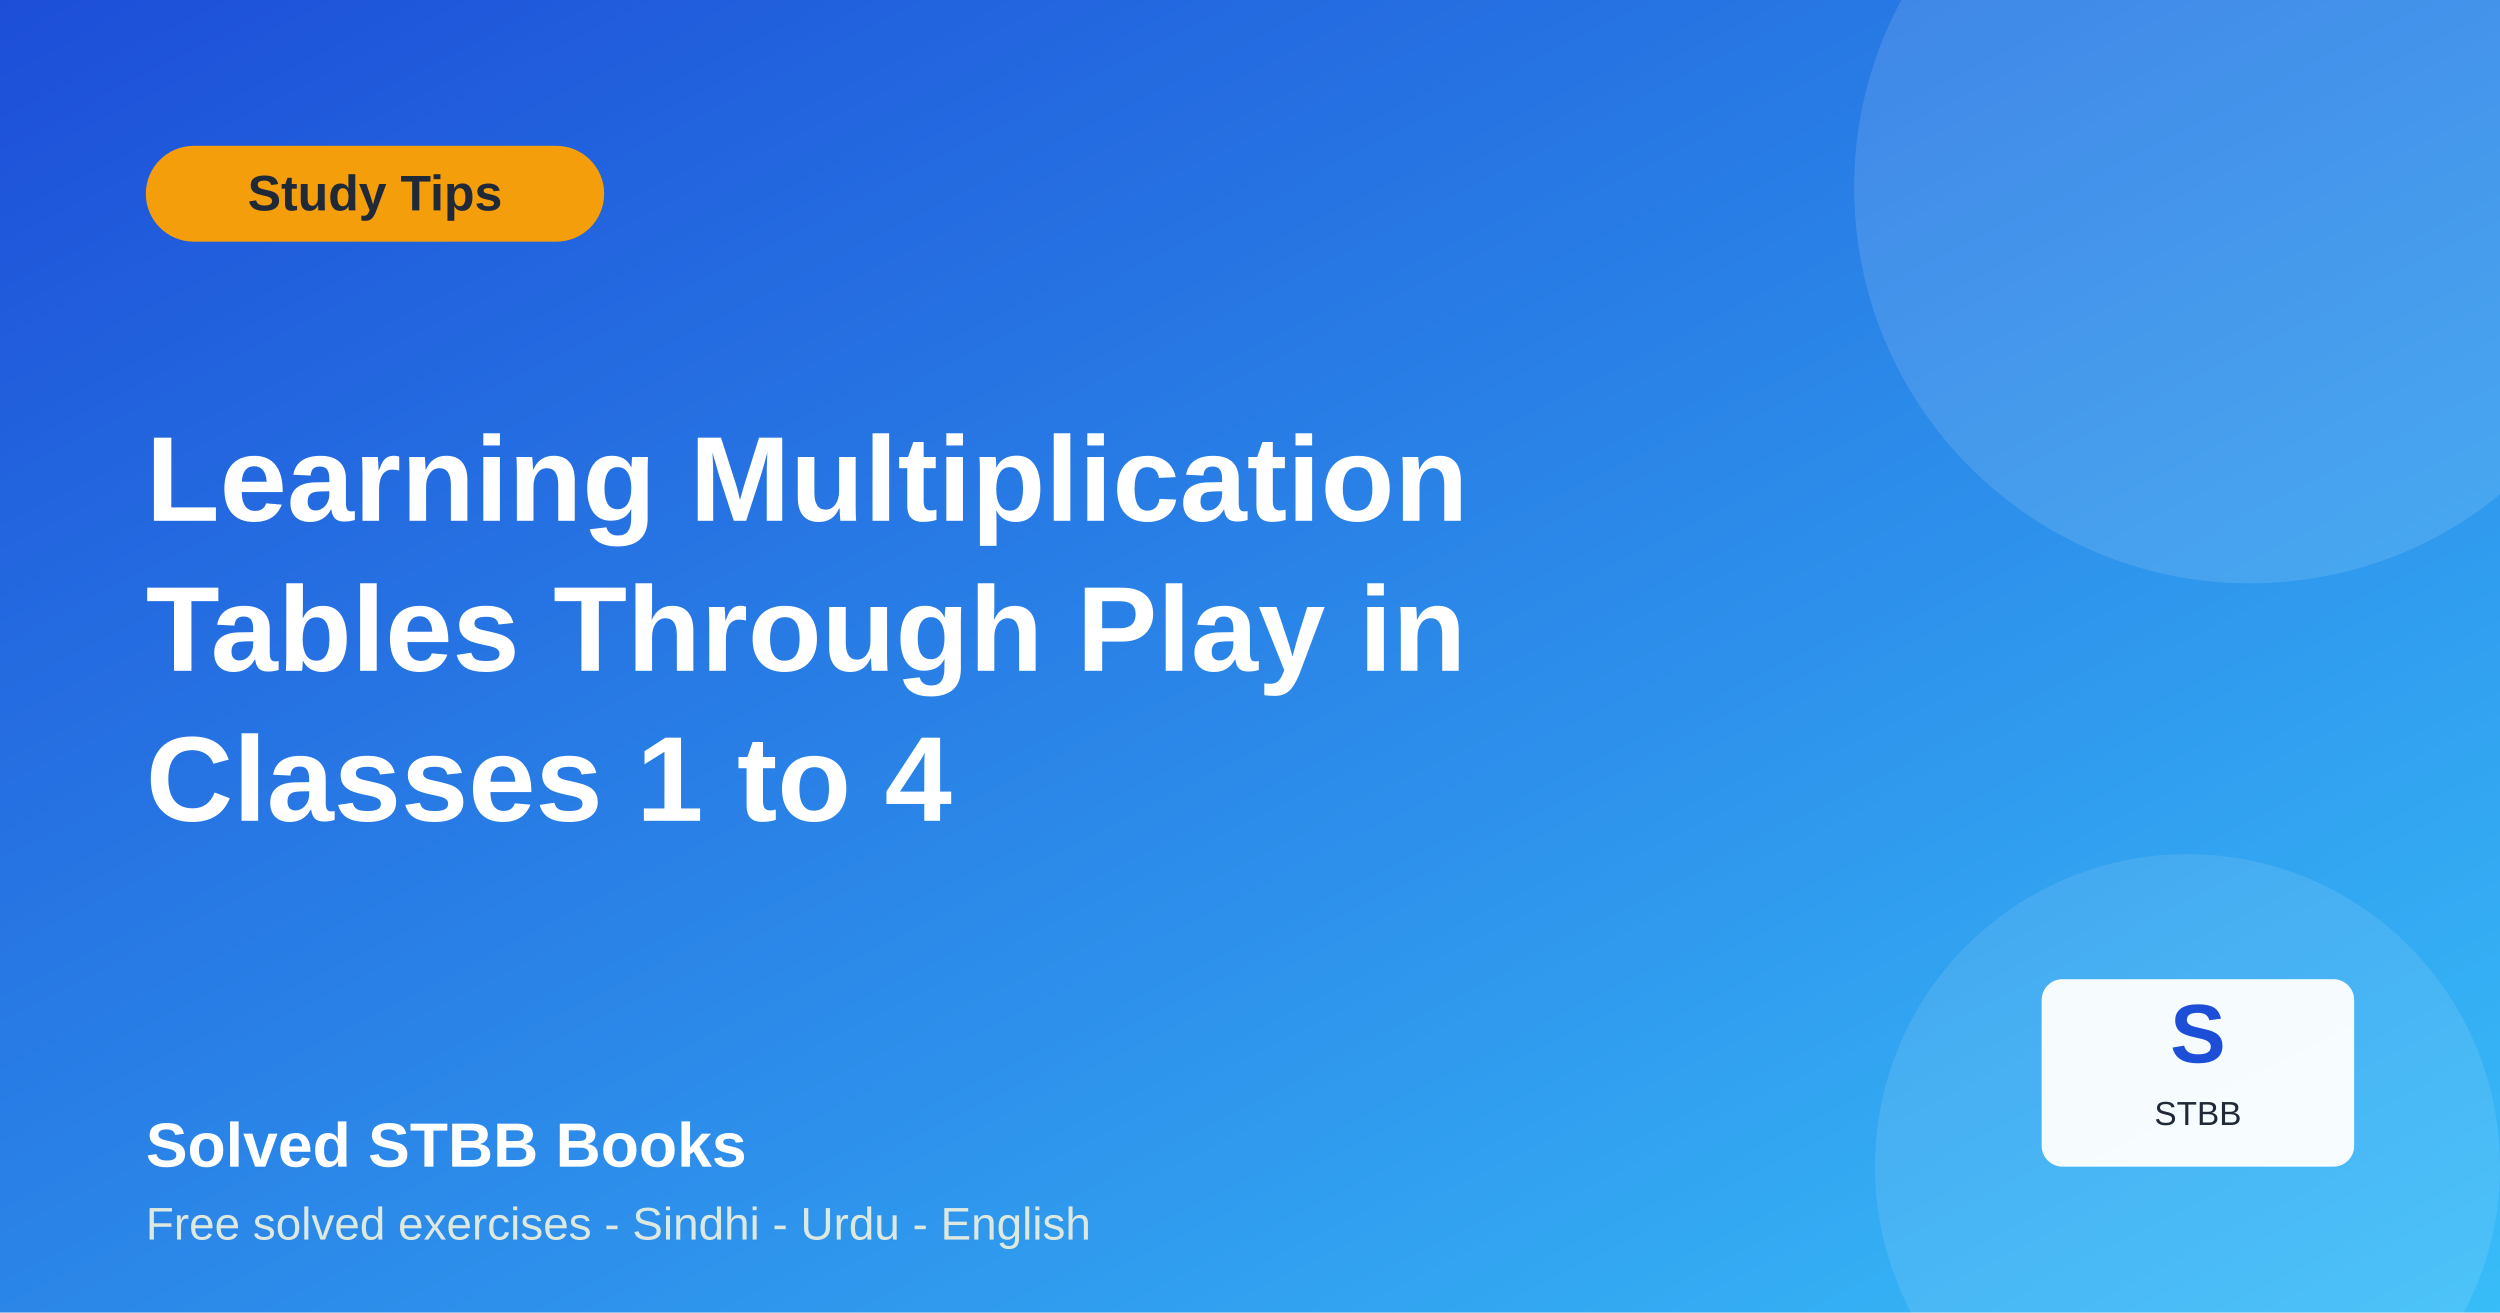
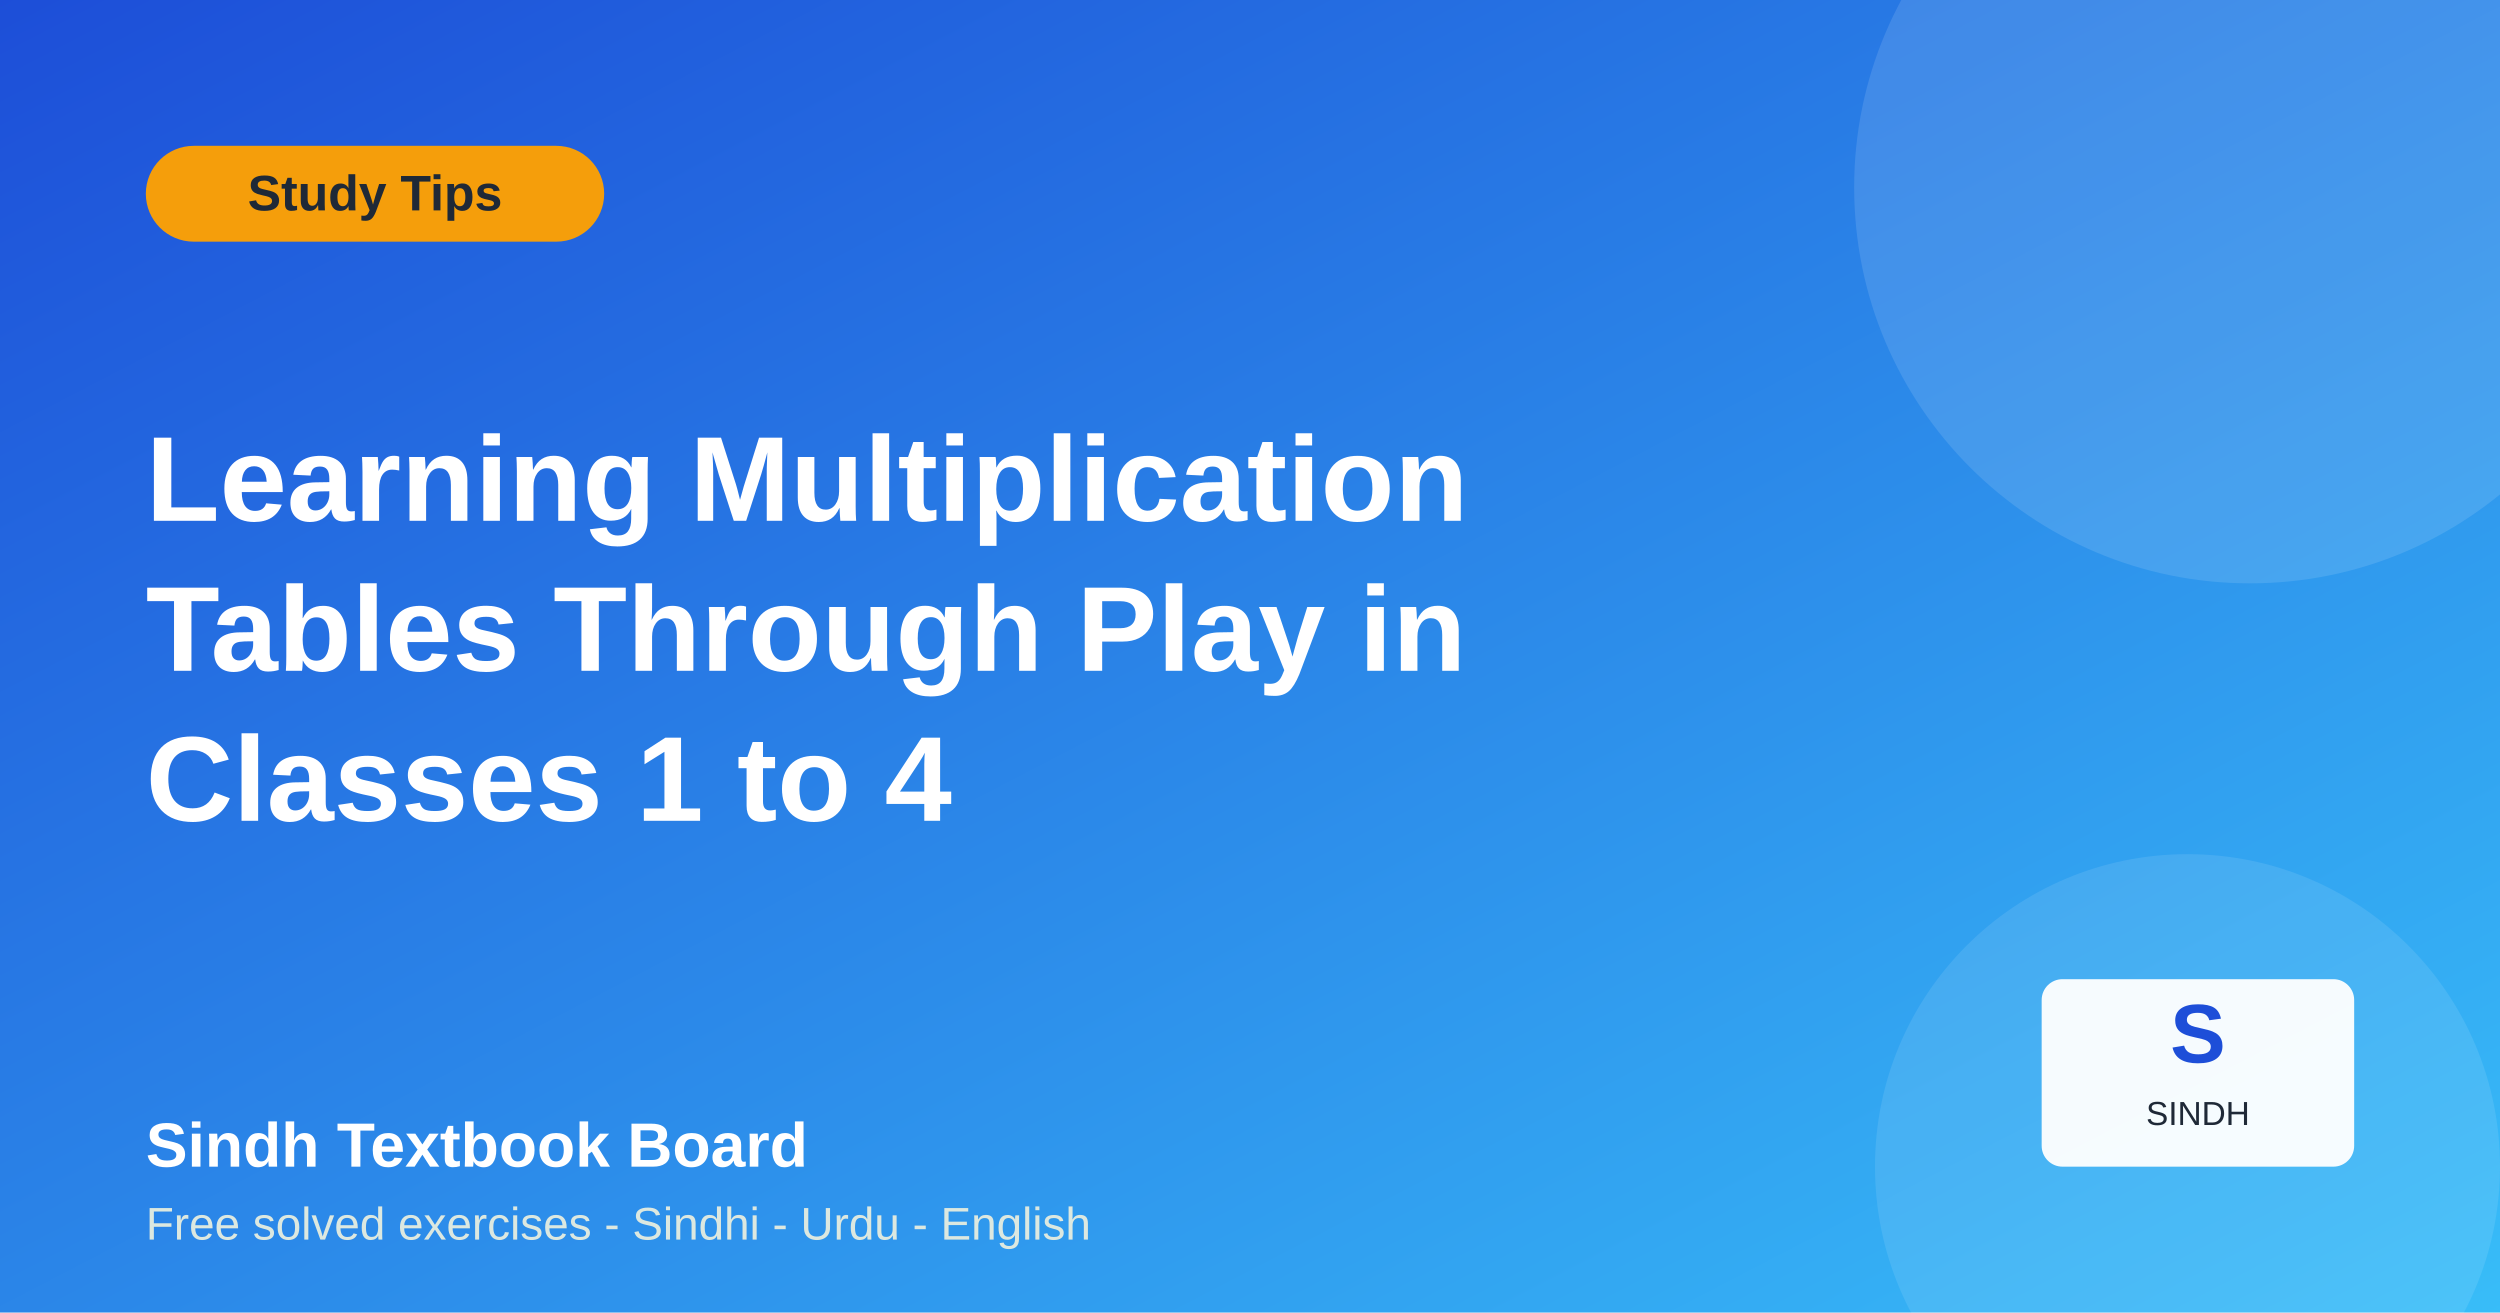
<svg xmlns="http://www.w3.org/2000/svg" width="1200" height="630" viewBox="0 0 1200 630">
  <defs>
    <linearGradient id="g" x1="0" y1="0" x2="1" y2="1">
      <stop offset="0" stop-color="#1D4ED8" />
      <stop offset="1" stop-color="#38BDF8" />
    </linearGradient>
  </defs>
  <rect width="1200" height="630" fill="url(#g)" />
  <circle cx="1080" cy="90" r="190" fill="#ffffff" opacity="0.12" />
  <circle cx="1050" cy="560" r="150" fill="#ffffff" opacity="0.10" />
  <rect x="70" y="70" width="220" height="46" rx="23" fill="#F59E0B" />
  <text x="180" y="101" font-family="Arial, sans-serif" font-size="24" font-weight="bold" fill="#1F2937" text-anchor="middle">Study Tips</text>
  <text x="70" y="250" font-family="Arial, sans-serif" font-size="58" font-weight="bold" fill="#ffffff">Learning Multiplication</text>
  <text x="70" y="322" font-family="Arial, sans-serif" font-size="58" font-weight="bold" fill="#ffffff">Tables Through Play in</text>
  <text x="70" y="394" font-family="Arial, sans-serif" font-size="58" font-weight="bold" fill="#ffffff">Classes 1 to 4</text>
-   <text x="70" y="560" font-family="Arial, sans-serif" font-size="30" font-weight="bold" fill="#ffffff">Solved STBB Books</text>
+   <text x="70" y="560" font-family="Arial, sans-serif" font-size="30" font-weight="bold" fill="#ffffff">Sindh Textbook Board</text>
  <text x="70" y="595" font-family="Arial, sans-serif" font-size="22" fill="#DCE8E0">Free solved exercises - Sindhi - Urdu - English</text>
  <rect x="980" y="470" width="150" height="90" rx="10" fill="#ffffff" opacity="0.95" />
  <text x="1055" y="510" font-family="Arial, sans-serif" font-size="40" font-weight="bold" fill="#1D4ED8" text-anchor="middle">S</text>
-   <text x="1055" y="540" font-family="Arial, sans-serif" font-size="16" fill="#1F2937" text-anchor="middle">STBB</text>
+   <text x="1055" y="540" font-family="Arial, sans-serif" font-size="16" fill="#1F2937" text-anchor="middle">SINDH</text>
</svg>
